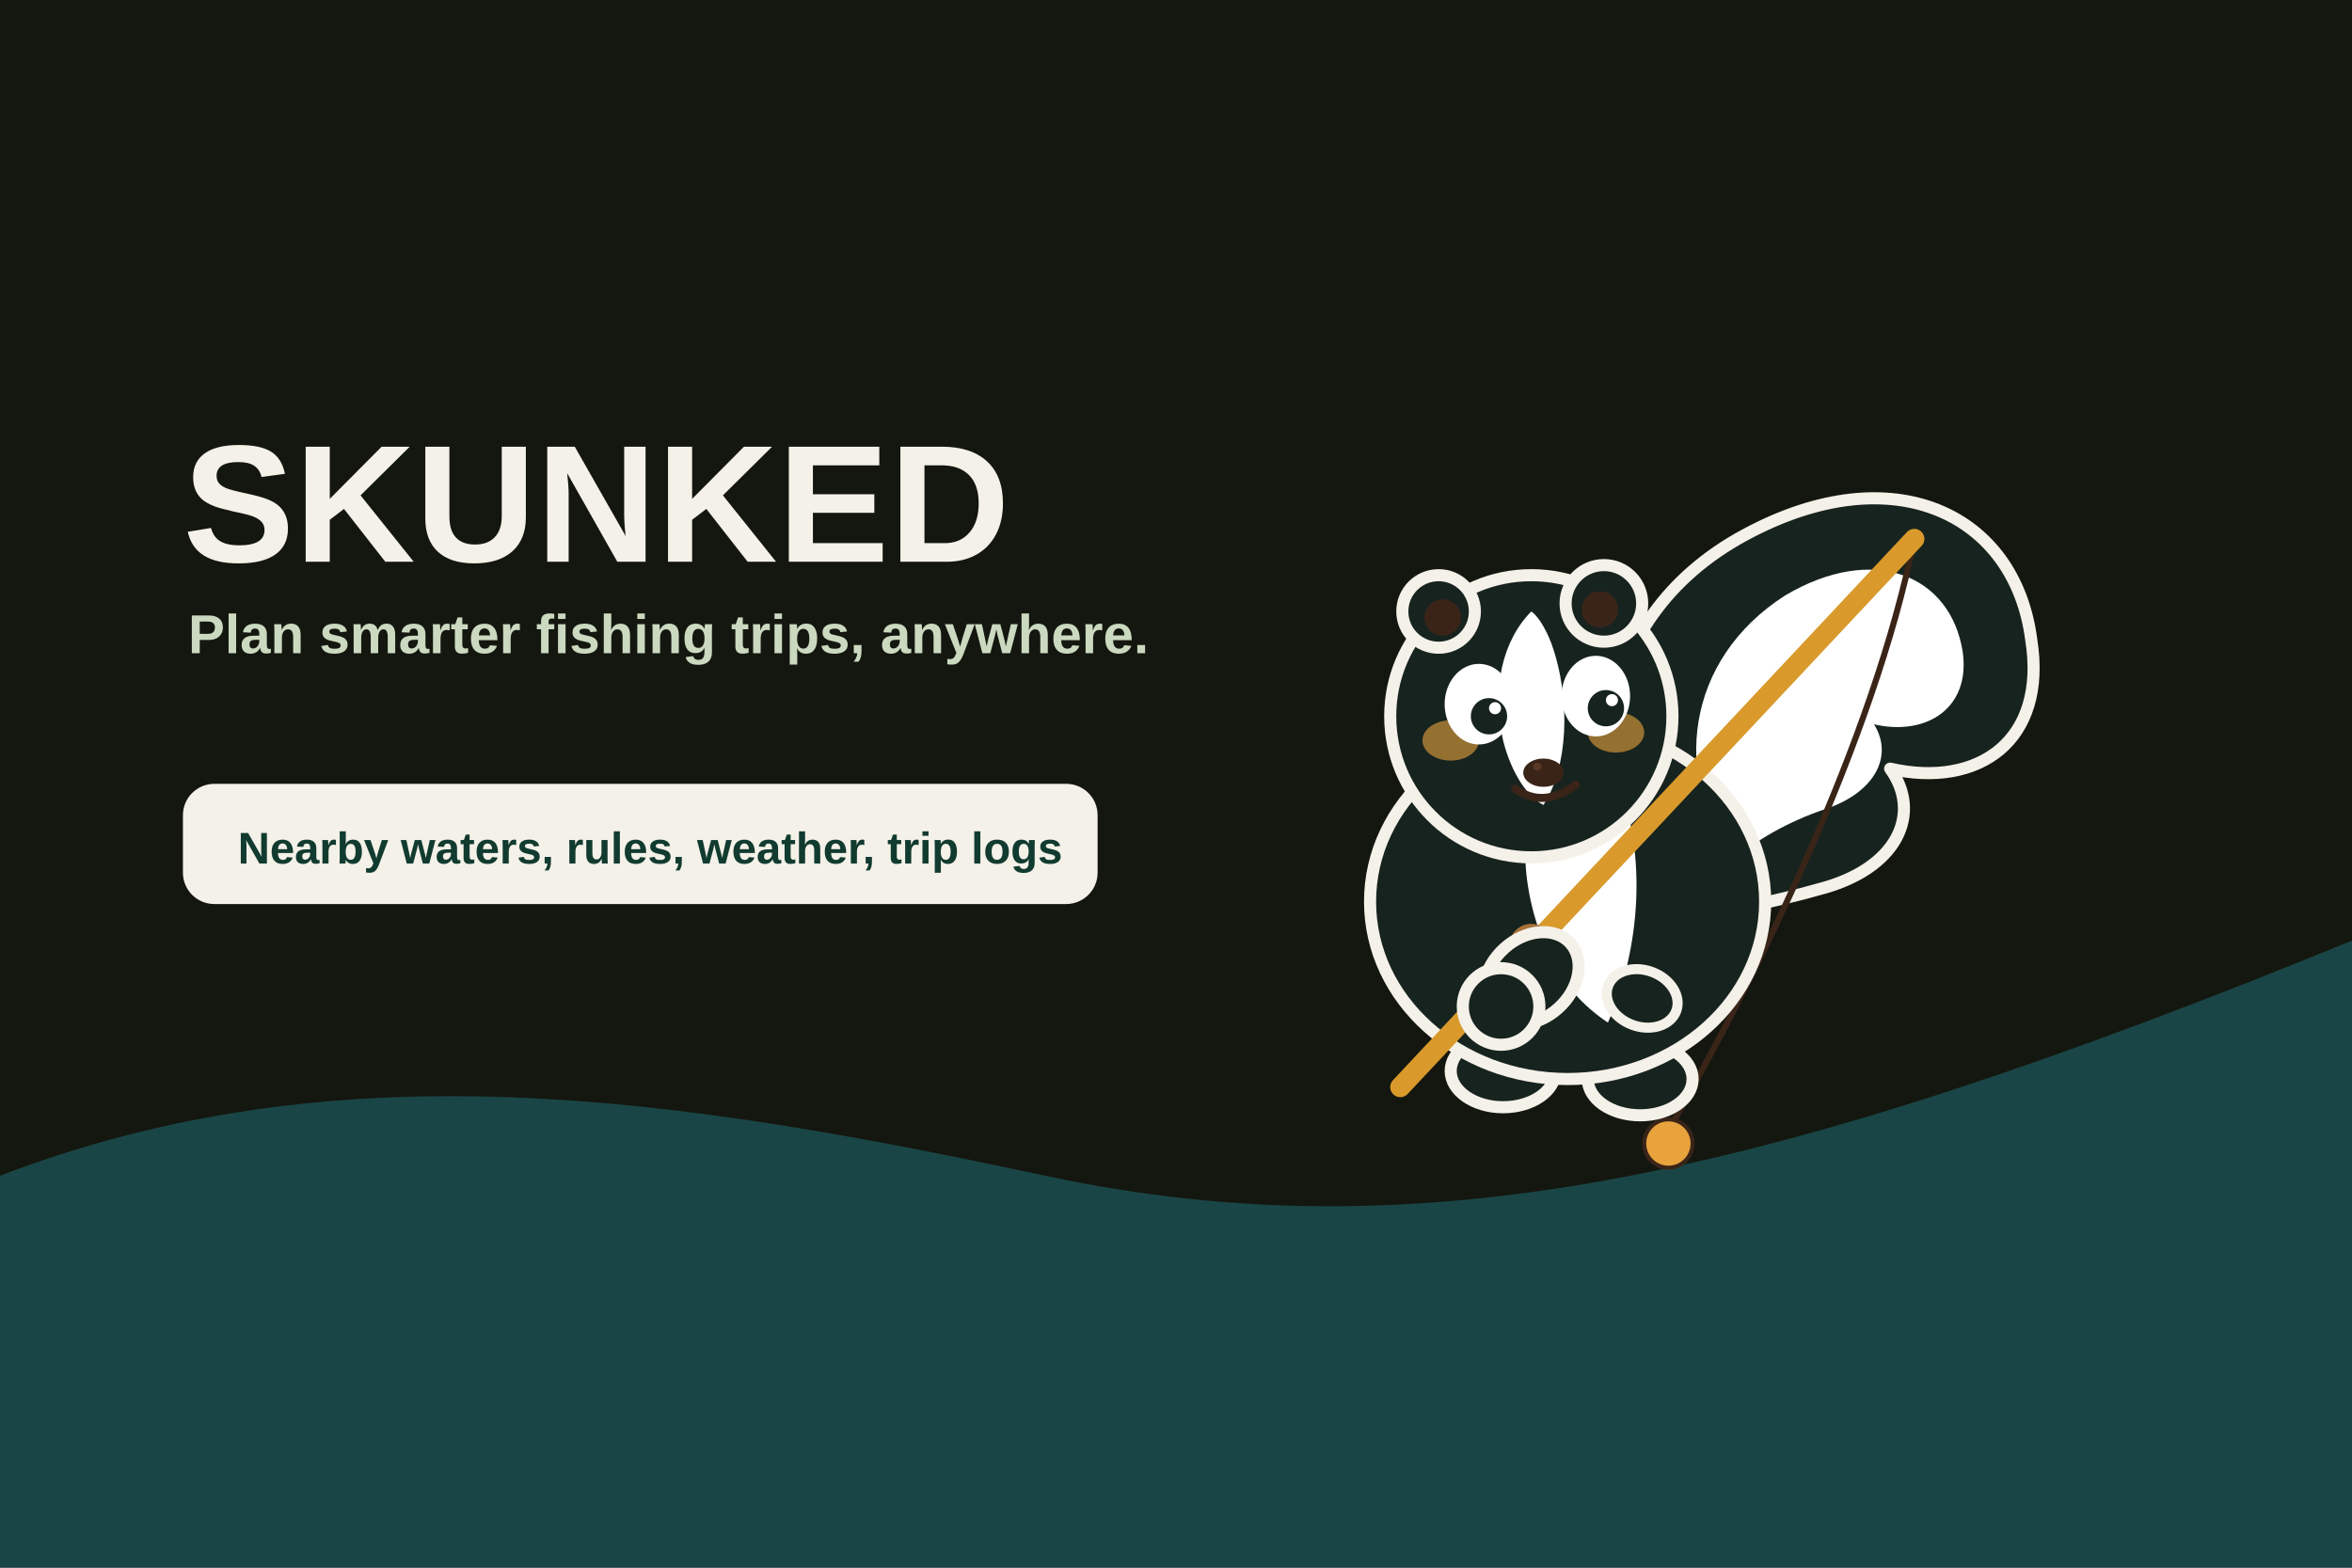
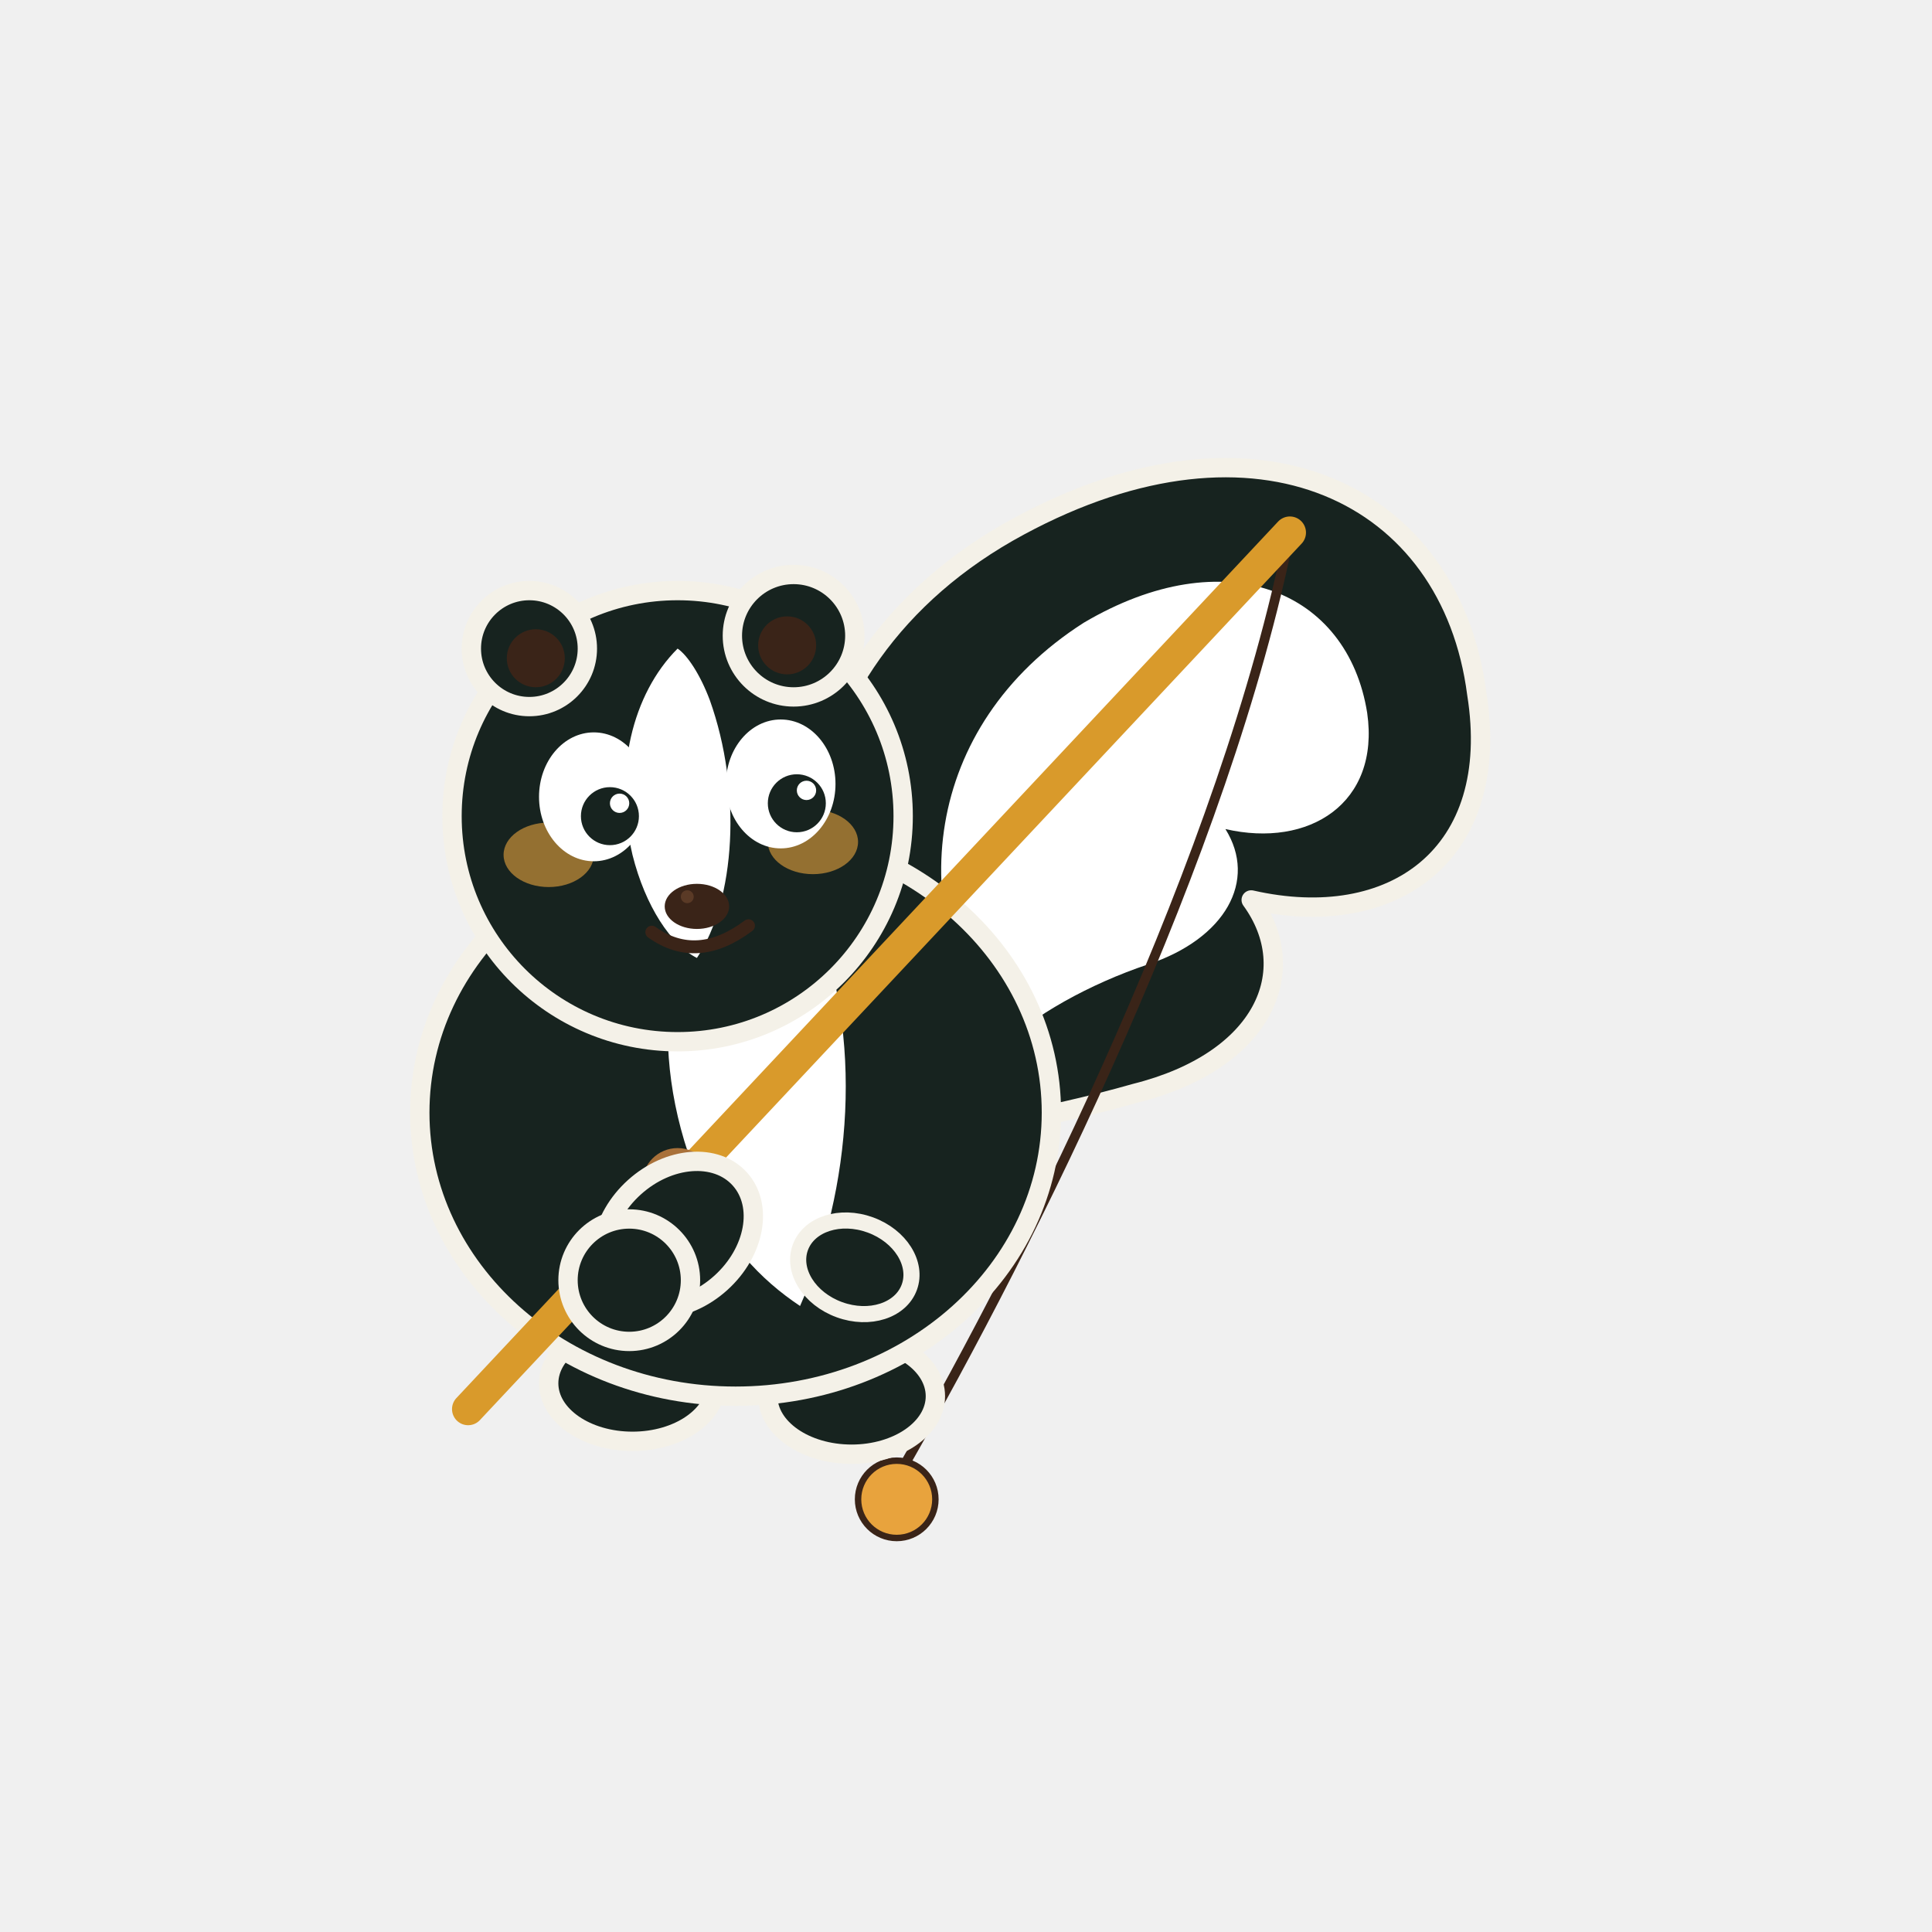
- <svg xmlns="http://www.w3.org/2000/svg" viewBox="0 0 1800 1200" role="img" aria-label="Skunked store graphic">
-   <rect width="1800" height="1200" fill="#14170f" />
-   <path d="M0 900C260 800 520 840 800 900C1090 962 1360 900 1800 720V1200H0V900Z" fill="#1f6b73" opacity="0.55" />
-   <text x="140" y="430" font-family="Arial, Helvetica, sans-serif" font-size="128" font-weight="900" fill="#f4f1e8">SKUNKED</text>
-   <text x="144" y="500" font-family="Arial, Helvetica, sans-serif" font-size="42" font-weight="700" fill="#cbd9c0">Plan smarter fishing trips, anywhere.</text>
-   <rect x="140" y="600" width="700" height="92" rx="24" fill="#f4f1e8" />
-   <text x="182" y="661" font-family="Arial, Helvetica, sans-serif" font-size="34" font-weight="800" fill="#123B30">Nearby waters, rules, weather, trip logs</text>
-   <g transform="translate(817.11,196.53) scale(1.5427)">
+ <svg xmlns="http://www.w3.org/2000/svg" viewBox="0 0 1024 1024" role="img" aria-label="Skunked adaptive icon foreground">
+   <g transform="translate(-33.70,43.16) scale(1.70799)">
    <path d="M300 330            C 250 270, 258 180, 336 138            C 410 98, 470 128, 478 190            C 486 240, 452 264, 408 254            C 424 276, 412 304, 372 314            C 344 322, 316 326, 300 330 Z" fill="#17231f" stroke="#f4f1e8" stroke-width="6" stroke-linejoin="round" />
    <path d="M330 300            C 300 258, 306 200, 356 168            C 400 142, 438 158, 444 196            C 448 224, 426 238, 400 232            C 410 248, 400 266, 376 274            C 358 280, 340 290, 330 300 Z" fill="#ffffff" />
    <path d="M420 140 C 400 240, 340 360, 300 430" stroke="#3a2418" stroke-width="3" fill="none" />
    <circle cx="298" cy="440" r="12" fill="#e8a33d" stroke="#3a2418" stroke-width="2" />
    <ellipse cx="216" cy="404" rx="26" ry="18" fill="#17231f" stroke="#f4f1e8" stroke-width="6" />
    <ellipse cx="284" cy="408" rx="26" ry="18" fill="#17231f" stroke="#f4f1e8" stroke-width="6" />
    <ellipse cx="248" cy="320" rx="98" ry="88" fill="#17231f" stroke="#f4f1e8" stroke-width="6" />
    <path d="M248 236            C 226 260, 220 300, 236 340            C 244 360, 256 372, 268 380            C 284 344, 288 296, 272 258            C 264 244, 256 236, 248 236 Z" fill="#ffffff" />
    <line x1="165" y1="412" x2="420" y2="140" stroke="#d99a2b" stroke-width="10" stroke-linecap="round" />
    <circle cx="230" cy="342" r="11" fill="#a9713a" />
    <ellipse cx="230" cy="358" rx="26" ry="20" fill="#17231f" stroke="#f4f1e8" stroke-width="6" transform="rotate(-42 230 358)" />
    <circle cx="215" cy="372" r="19" fill="#17231f" stroke="#f4f1e8" stroke-width="6" />
    <ellipse cx="285" cy="368" rx="18" ry="14" fill="#17231f" stroke="#f4f1e8" stroke-width="5" transform="rotate(20 285 368)" />
    <circle cx="230" cy="228" r="70" fill="#17231f" stroke="#f4f1e8" stroke-width="6" />
    <path d="M230 176            C 216 190, 210 214, 216 240            C 220 256, 228 268, 236 272            C 248 254, 250 220, 240 192            C 237 184, 233 178, 230 176 Z" fill="#ffffff" />
    <circle cx="184" cy="176" r="18" fill="#17231f" stroke="#f4f1e8" stroke-width="6" />
    <circle cx="266" cy="172" r="19" fill="#17231f" stroke="#f4f1e8" stroke-width="6" />
    <circle cx="186" cy="179" r="9" fill="#3a2418" />
    <circle cx="264" cy="175" r="9" fill="#3a2418" />
    <ellipse cx="190" cy="240" rx="14" ry="10" fill="#e8a33d" opacity="0.6" />
    <ellipse cx="272" cy="236" rx="14" ry="10" fill="#e8a33d" opacity="0.6" />
    <ellipse cx="204" cy="222" rx="17" ry="20" fill="#ffffff" />
    <ellipse cx="262" cy="218" rx="17" ry="20" fill="#ffffff" />
    <circle cx="209" cy="228" r="9" fill="#17231f" />
    <circle cx="267" cy="224" r="9" fill="#17231f" />
    <circle cx="212" cy="224" r="3" fill="#ffffff" />
    <circle cx="270" cy="220" r="3" fill="#ffffff" />
    <ellipse cx="236" cy="256" rx="10" ry="7" fill="#3a2418" />
    <circle cx="233" cy="253" r="2" fill="#5a3a26" />
    <path d="M222 264 Q236 274 252 262" stroke="#3a2418" stroke-width="4" fill="none" stroke-linecap="round" />
  </g>
</svg>
